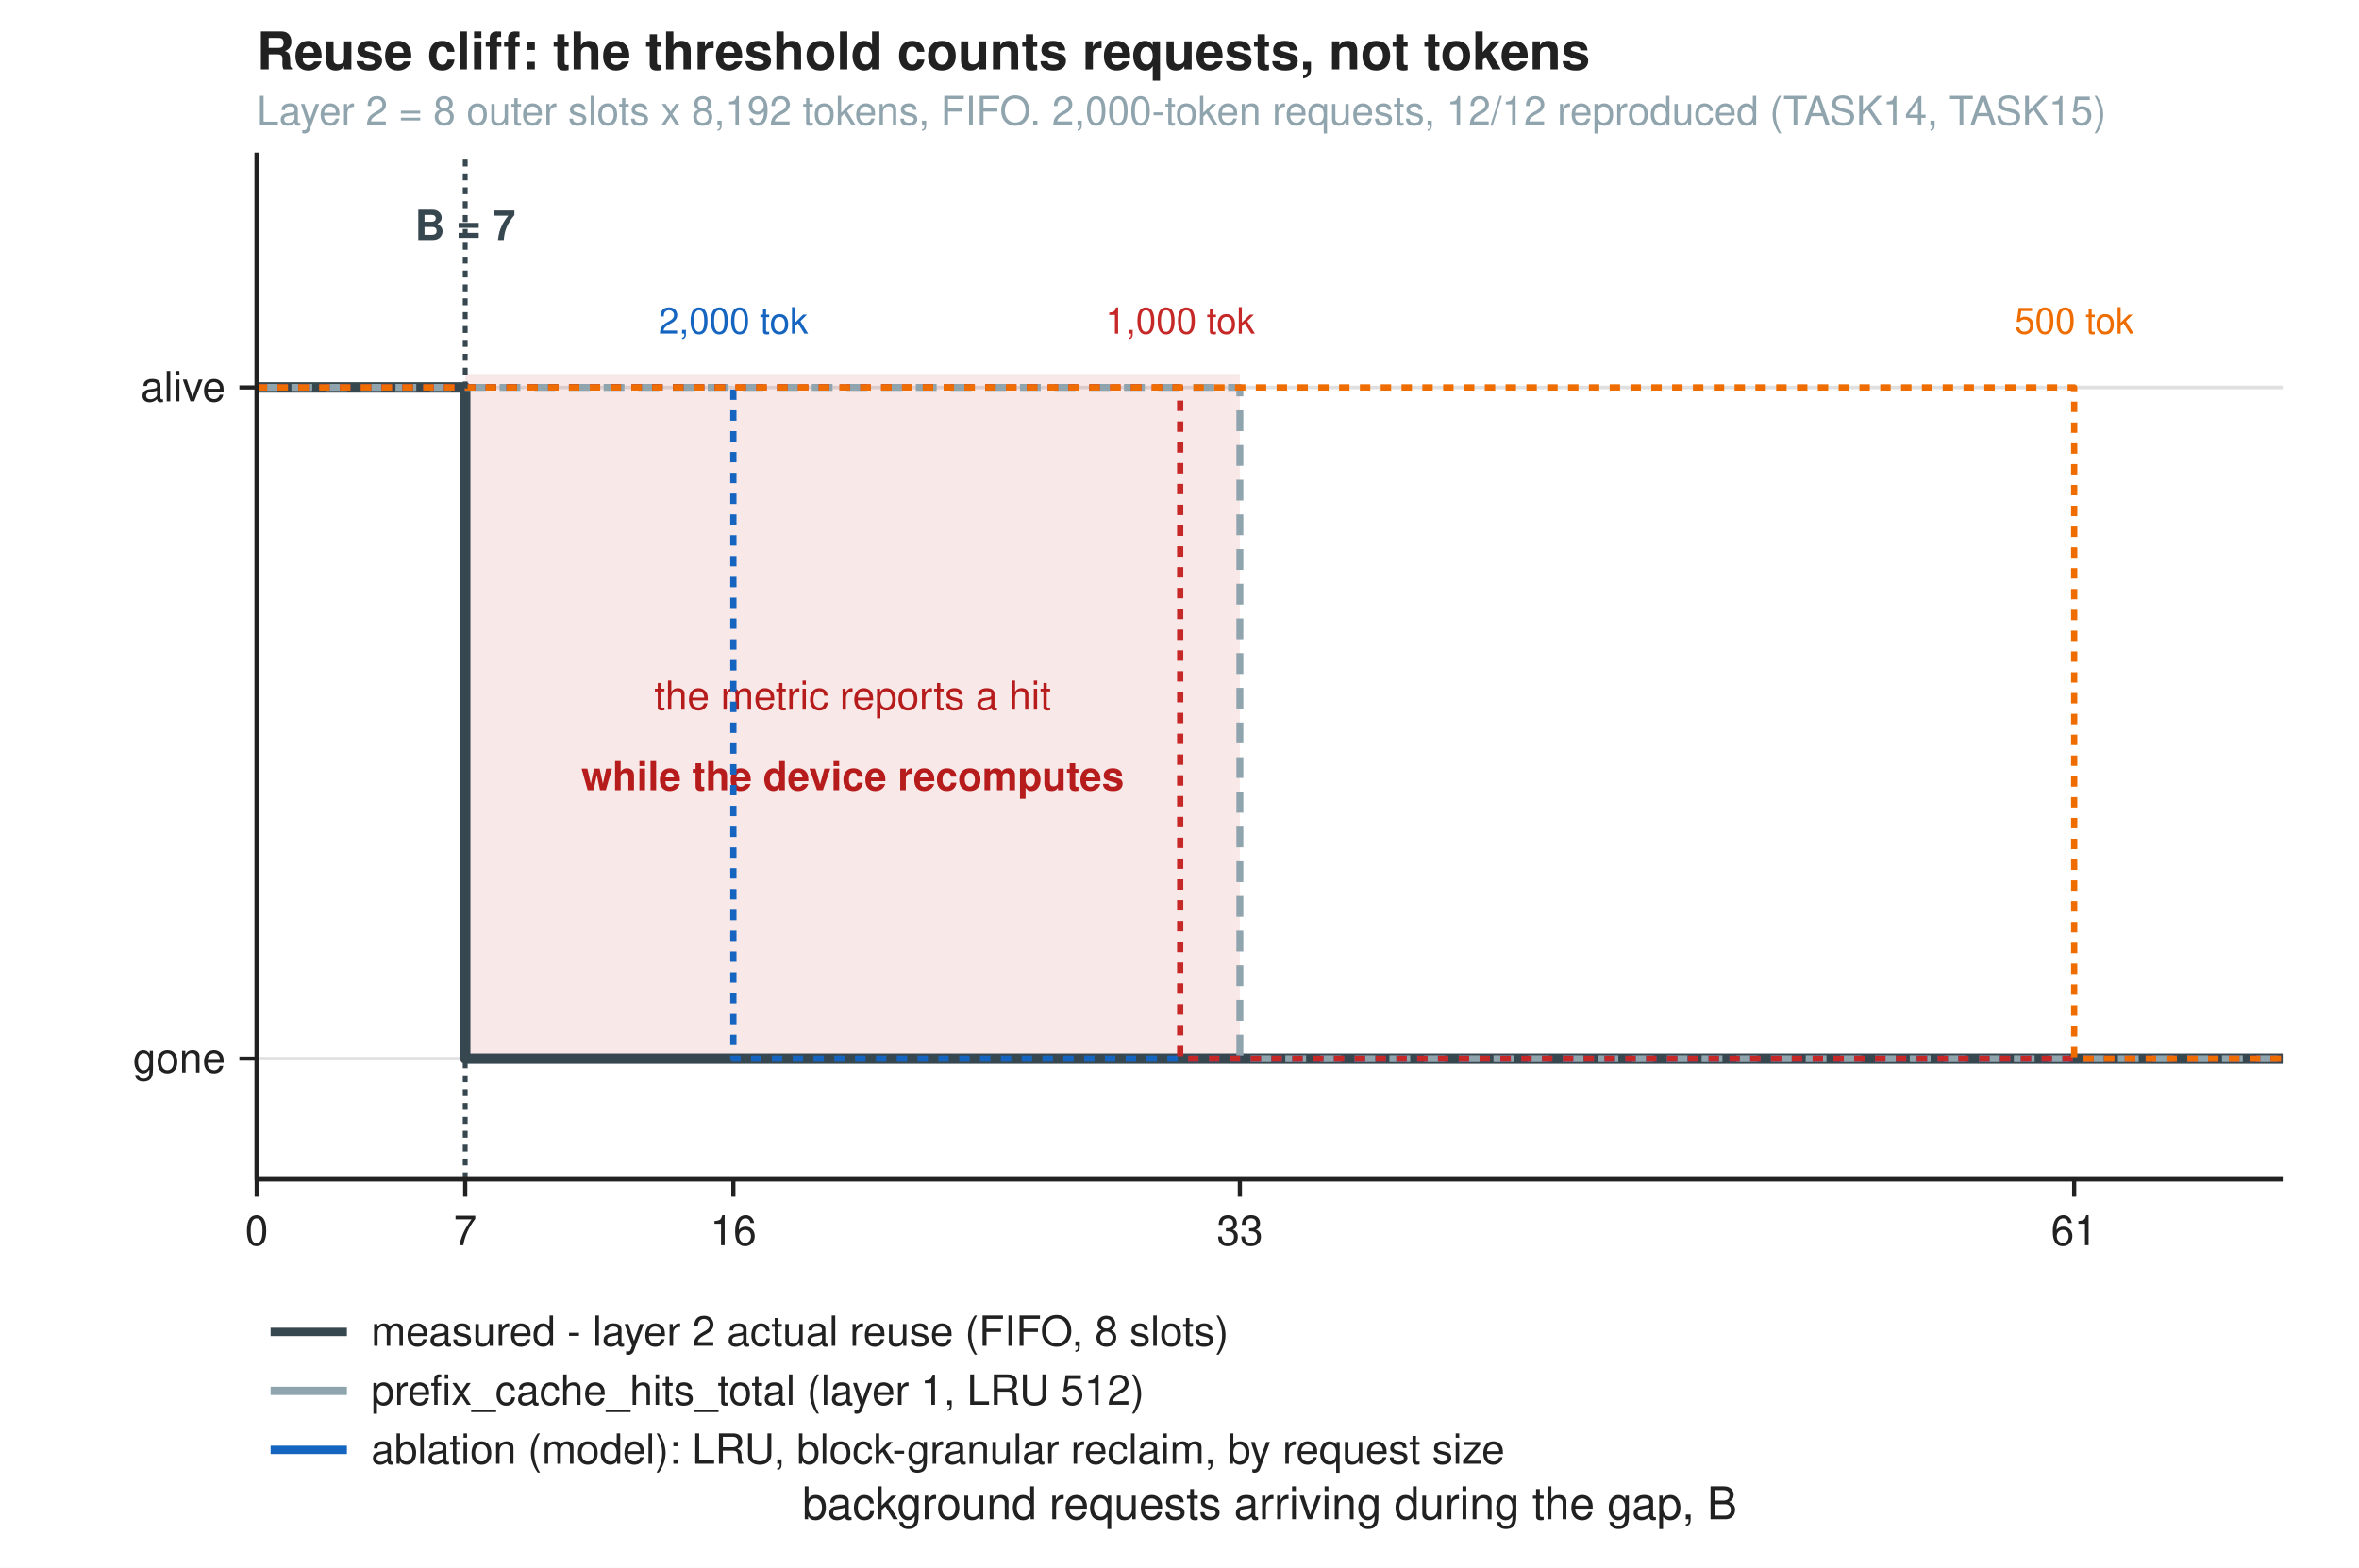
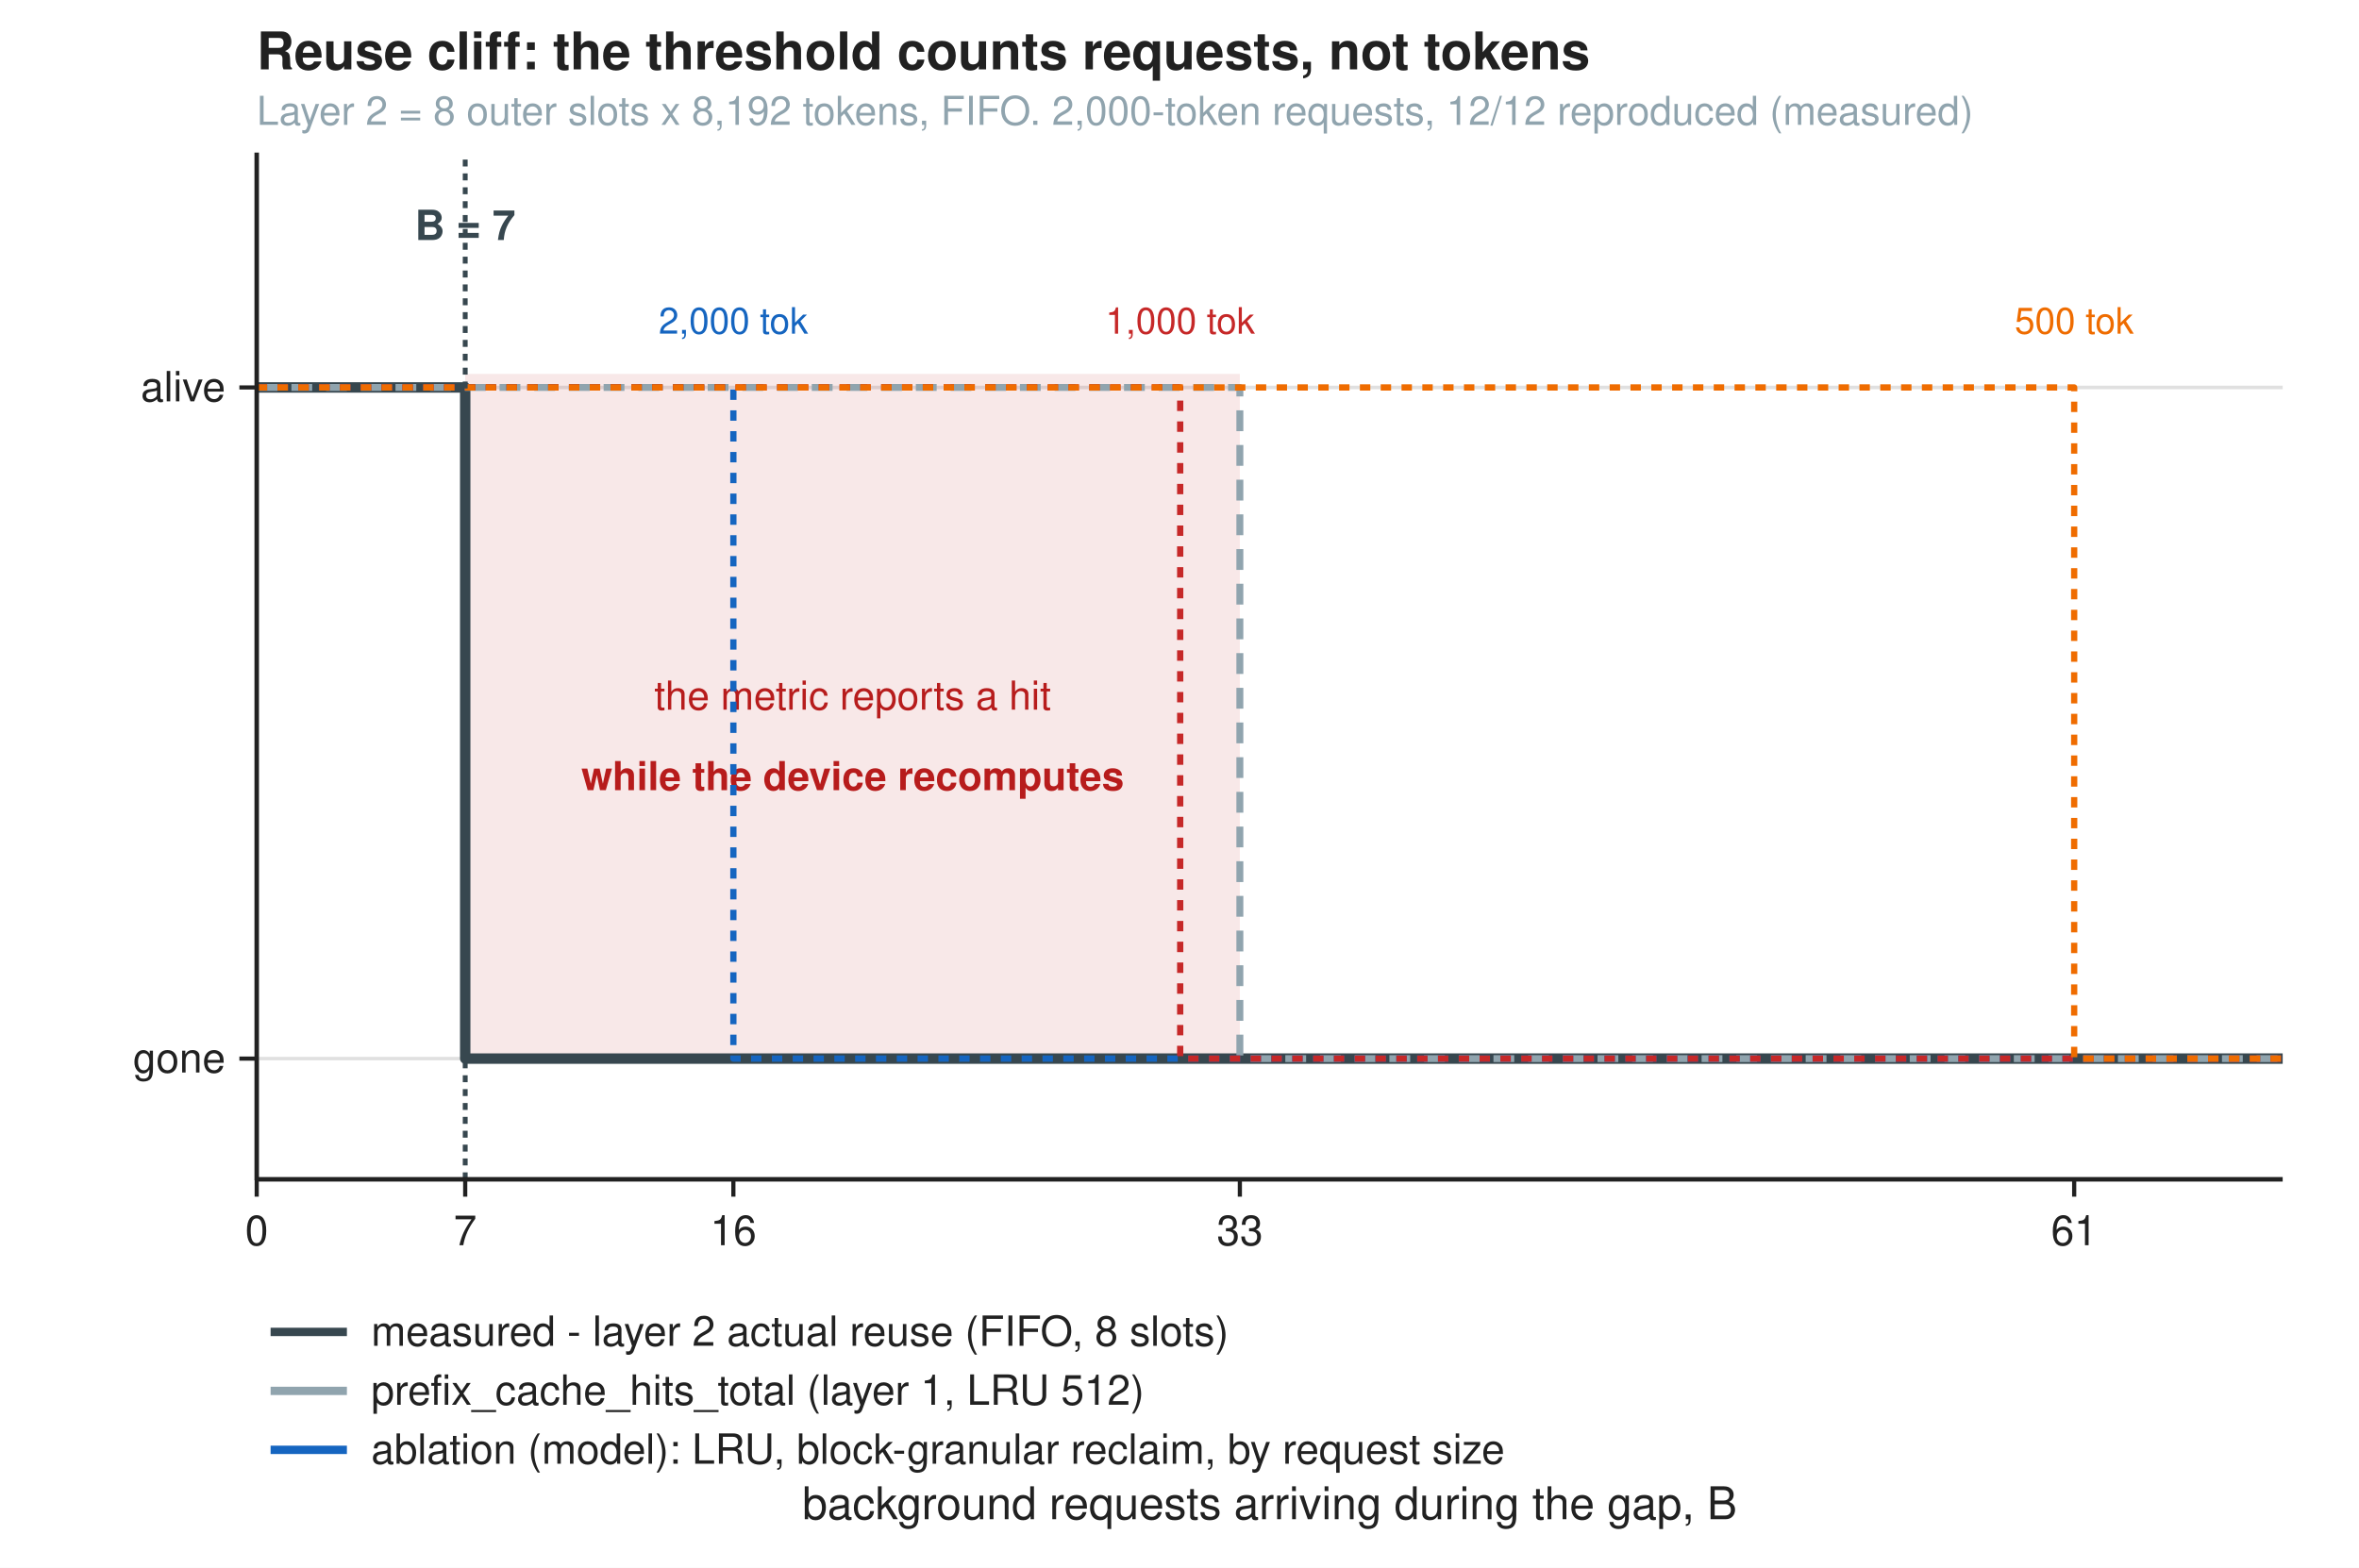
<svg xmlns="http://www.w3.org/2000/svg" width="680" height="452" viewBox="0 0 680 452">
  <rect width="680" height="452" fill="#ffffff" />
  <path d="M74.0,305.2 L658.0,305.2" fill="none" stroke="#e0e0e0" stroke-width="1" stroke-opacity="1.0" stroke-linejoin="round" />
  <path d="M74.0,111.7 L658.0,111.7" fill="none" stroke="#e0e0e0" stroke-width="1" stroke-opacity="1.0" stroke-linejoin="round" />
  <rect x="74.0" y="44.0" width="584.0" height="296.0" fill="#b71c1c" fill-opacity="0.0" />
  <rect x="134.1" y="107.8" width="223.3" height="197.3" fill="#b71c1c" fill-opacity="0.1" />
  <text x="245.8" y="204.6" font-size="11.5" text-anchor="middle" fill="#b71c1c" font-weight="normal" font-family="Helvetica,Arial,sans-serif">the metric reports a hit</text>
  <text x="245.8" y="227.8" font-size="11.5" text-anchor="middle" fill="#b71c1c" font-weight="bold" font-family="Helvetica,Arial,sans-serif">while the device recomputes</text>
  <path d="M74.0,111.7 L134.1,111.7 L134.1,305.2 L658.0,305.2" fill="none" stroke="#37474f" stroke-width="3.0" stroke-opacity="1.0" stroke-linejoin="round" />
  <path d="M74.0,111.7 L357.4,111.7 L357.4,305.2 L658.0,305.2" fill="none" stroke="#90a4ae" stroke-width="2.0" stroke-opacity="1.0" stroke-linejoin="round" stroke-dasharray="6 4" />
  <path d="M74.0,111.7 L211.4,111.7 L211.4,305.2 L658.0,305.2" fill="none" stroke="#1565c0" stroke-width="1.8" stroke-opacity="1.0" stroke-linejoin="round" stroke-dasharray="3 3" />
  <text x="211.4" y="96.2" font-size="10.5" text-anchor="middle" fill="#1565c0" font-weight="normal" font-family="Helvetica,Arial,sans-serif">2,000 tok</text>
  <path d="M74.0,111.7 L340.2,111.7 L340.2,305.2 L658.0,305.2" fill="none" stroke="#c62828" stroke-width="1.8" stroke-opacity="1.0" stroke-linejoin="round" stroke-dasharray="3 3" />
  <text x="340.2" y="96.2" font-size="10.5" text-anchor="middle" fill="#c62828" font-weight="normal" font-family="Helvetica,Arial,sans-serif">1,000 tok</text>
  <path d="M74.0,111.7 L597.9,111.7 L597.9,305.2 L658.0,305.2" fill="none" stroke="#ef6c00" stroke-width="1.8" stroke-opacity="1.0" stroke-linejoin="round" stroke-dasharray="3 3" />
  <text x="597.9" y="96.2" font-size="10.5" text-anchor="middle" fill="#ef6c00" font-weight="normal" font-family="Helvetica,Arial,sans-serif">500 tok</text>
  <path d="M134.1,340.0 L134.1,44.0" fill="none" stroke="#37474f" stroke-width="1.4" stroke-opacity="1.0" stroke-linejoin="round" stroke-dasharray="2 2" />
  <text x="134.1" y="69.2" font-size="12" text-anchor="middle" fill="#37474f" font-weight="bold" font-family="Helvetica,Arial,sans-serif">B = 7</text>
  <path d="M74.0,44.0 L74.0,340.0 L658.0,340.0" fill="none" stroke="#212121" stroke-width="1.3" stroke-opacity="1.0" stroke-linejoin="round" />
  <path d="M74.0,340.0 L74.0,345.0" fill="none" stroke="#212121" stroke-width="1.2" stroke-opacity="1.0" stroke-linejoin="round" />
  <text x="74.0" y="359.0" font-size="12" text-anchor="middle" fill="#212121" font-weight="normal" font-family="Helvetica,Arial,sans-serif">0</text>
  <path d="M134.1,340.0 L134.1,345.0" fill="none" stroke="#212121" stroke-width="1.2" stroke-opacity="1.0" stroke-linejoin="round" />
  <text x="134.1" y="359.0" font-size="12" text-anchor="middle" fill="#212121" font-weight="normal" font-family="Helvetica,Arial,sans-serif">7</text>
  <path d="M211.4,340.0 L211.4,345.0" fill="none" stroke="#212121" stroke-width="1.2" stroke-opacity="1.0" stroke-linejoin="round" />
  <text x="211.4" y="359.0" font-size="12" text-anchor="middle" fill="#212121" font-weight="normal" font-family="Helvetica,Arial,sans-serif">16</text>
  <path d="M357.4,340.0 L357.4,345.0" fill="none" stroke="#212121" stroke-width="1.2" stroke-opacity="1.0" stroke-linejoin="round" />
  <text x="357.4" y="359.0" font-size="12" text-anchor="middle" fill="#212121" font-weight="normal" font-family="Helvetica,Arial,sans-serif">33</text>
  <path d="M597.9,340.0 L597.9,345.0" fill="none" stroke="#212121" stroke-width="1.2" stroke-opacity="1.0" stroke-linejoin="round" />
  <text x="597.9" y="359.0" font-size="12" text-anchor="middle" fill="#212121" font-weight="normal" font-family="Helvetica,Arial,sans-serif">61</text>
  <path d="M69.0,305.2 L74.0,305.2" fill="none" stroke="#212121" stroke-width="1.2" stroke-opacity="1.0" stroke-linejoin="round" />
  <text x="65.0" y="309.2" font-size="12" text-anchor="end" fill="#212121" font-weight="normal" font-family="Helvetica,Arial,sans-serif">gone</text>
  <path d="M69.0,111.7 L74.0,111.7" fill="none" stroke="#212121" stroke-width="1.2" stroke-opacity="1.0" stroke-linejoin="round" />
  <text x="65.0" y="115.7" font-size="12" text-anchor="end" fill="#212121" font-weight="normal" font-family="Helvetica,Arial,sans-serif">alive</text>
  <text x="366.0" y="438.0" font-size="13" text-anchor="middle" fill="#212121" font-weight="normal" font-family="Helvetica,Arial,sans-serif">background requests arriving during the gap, B</text>
  <text x="74.0" y="20.0" font-size="15" text-anchor="start" fill="#212121" font-weight="bold" font-family="Helvetica,Arial,sans-serif">Reuse cliff: the threshold counts requests, not tokens</text>
-   <text x="74.0" y="36.0" font-size="11.5" text-anchor="start" fill="#90a4ae" font-weight="normal" font-family="Helvetica,Arial,sans-serif">Layer 2 = 8 outer slots x 8,192 tokens, FIFO. 2,000-token requests, 12/12 reproduced (TASK14, TASK15)</text>
+   <text x="74.0" y="36.0" font-size="11.5" text-anchor="start" fill="#90a4ae" font-weight="normal" font-family="Helvetica,Arial,sans-serif">Layer 2 = 8 outer slots x 8,192 tokens, FIFO. 2,000-token requests, 12/12 reproduced (measured)</text>
  <path d="M78.0,384.0 L100.0,384.0" fill="none" stroke="#37474f" stroke-width="2.4" stroke-opacity="1.0" stroke-linejoin="round" />
  <text x="107.0" y="388.0" font-size="12" text-anchor="start" fill="#212121" font-weight="normal" font-family="Helvetica,Arial,sans-serif">measured - layer 2 actual reuse (FIFO, 8 slots)</text>
  <path d="M78.0,401.0 L100.0,401.0" fill="none" stroke="#90a4ae" stroke-width="2.4" stroke-opacity="1.0" stroke-linejoin="round" />
  <text x="107.0" y="405.0" font-size="12" text-anchor="start" fill="#212121" font-weight="normal" font-family="Helvetica,Arial,sans-serif">prefix_cache_hits_total (layer 1, LRU 512)</text>
  <path d="M78.0,418.0 L100.0,418.0" fill="none" stroke="#1565c0" stroke-width="2.4" stroke-opacity="1.0" stroke-linejoin="round" />
  <text x="107.0" y="422.0" font-size="12" text-anchor="start" fill="#212121" font-weight="normal" font-family="Helvetica,Arial,sans-serif">ablation (model): LRU, block-granular reclaim, by request size</text>
</svg>
